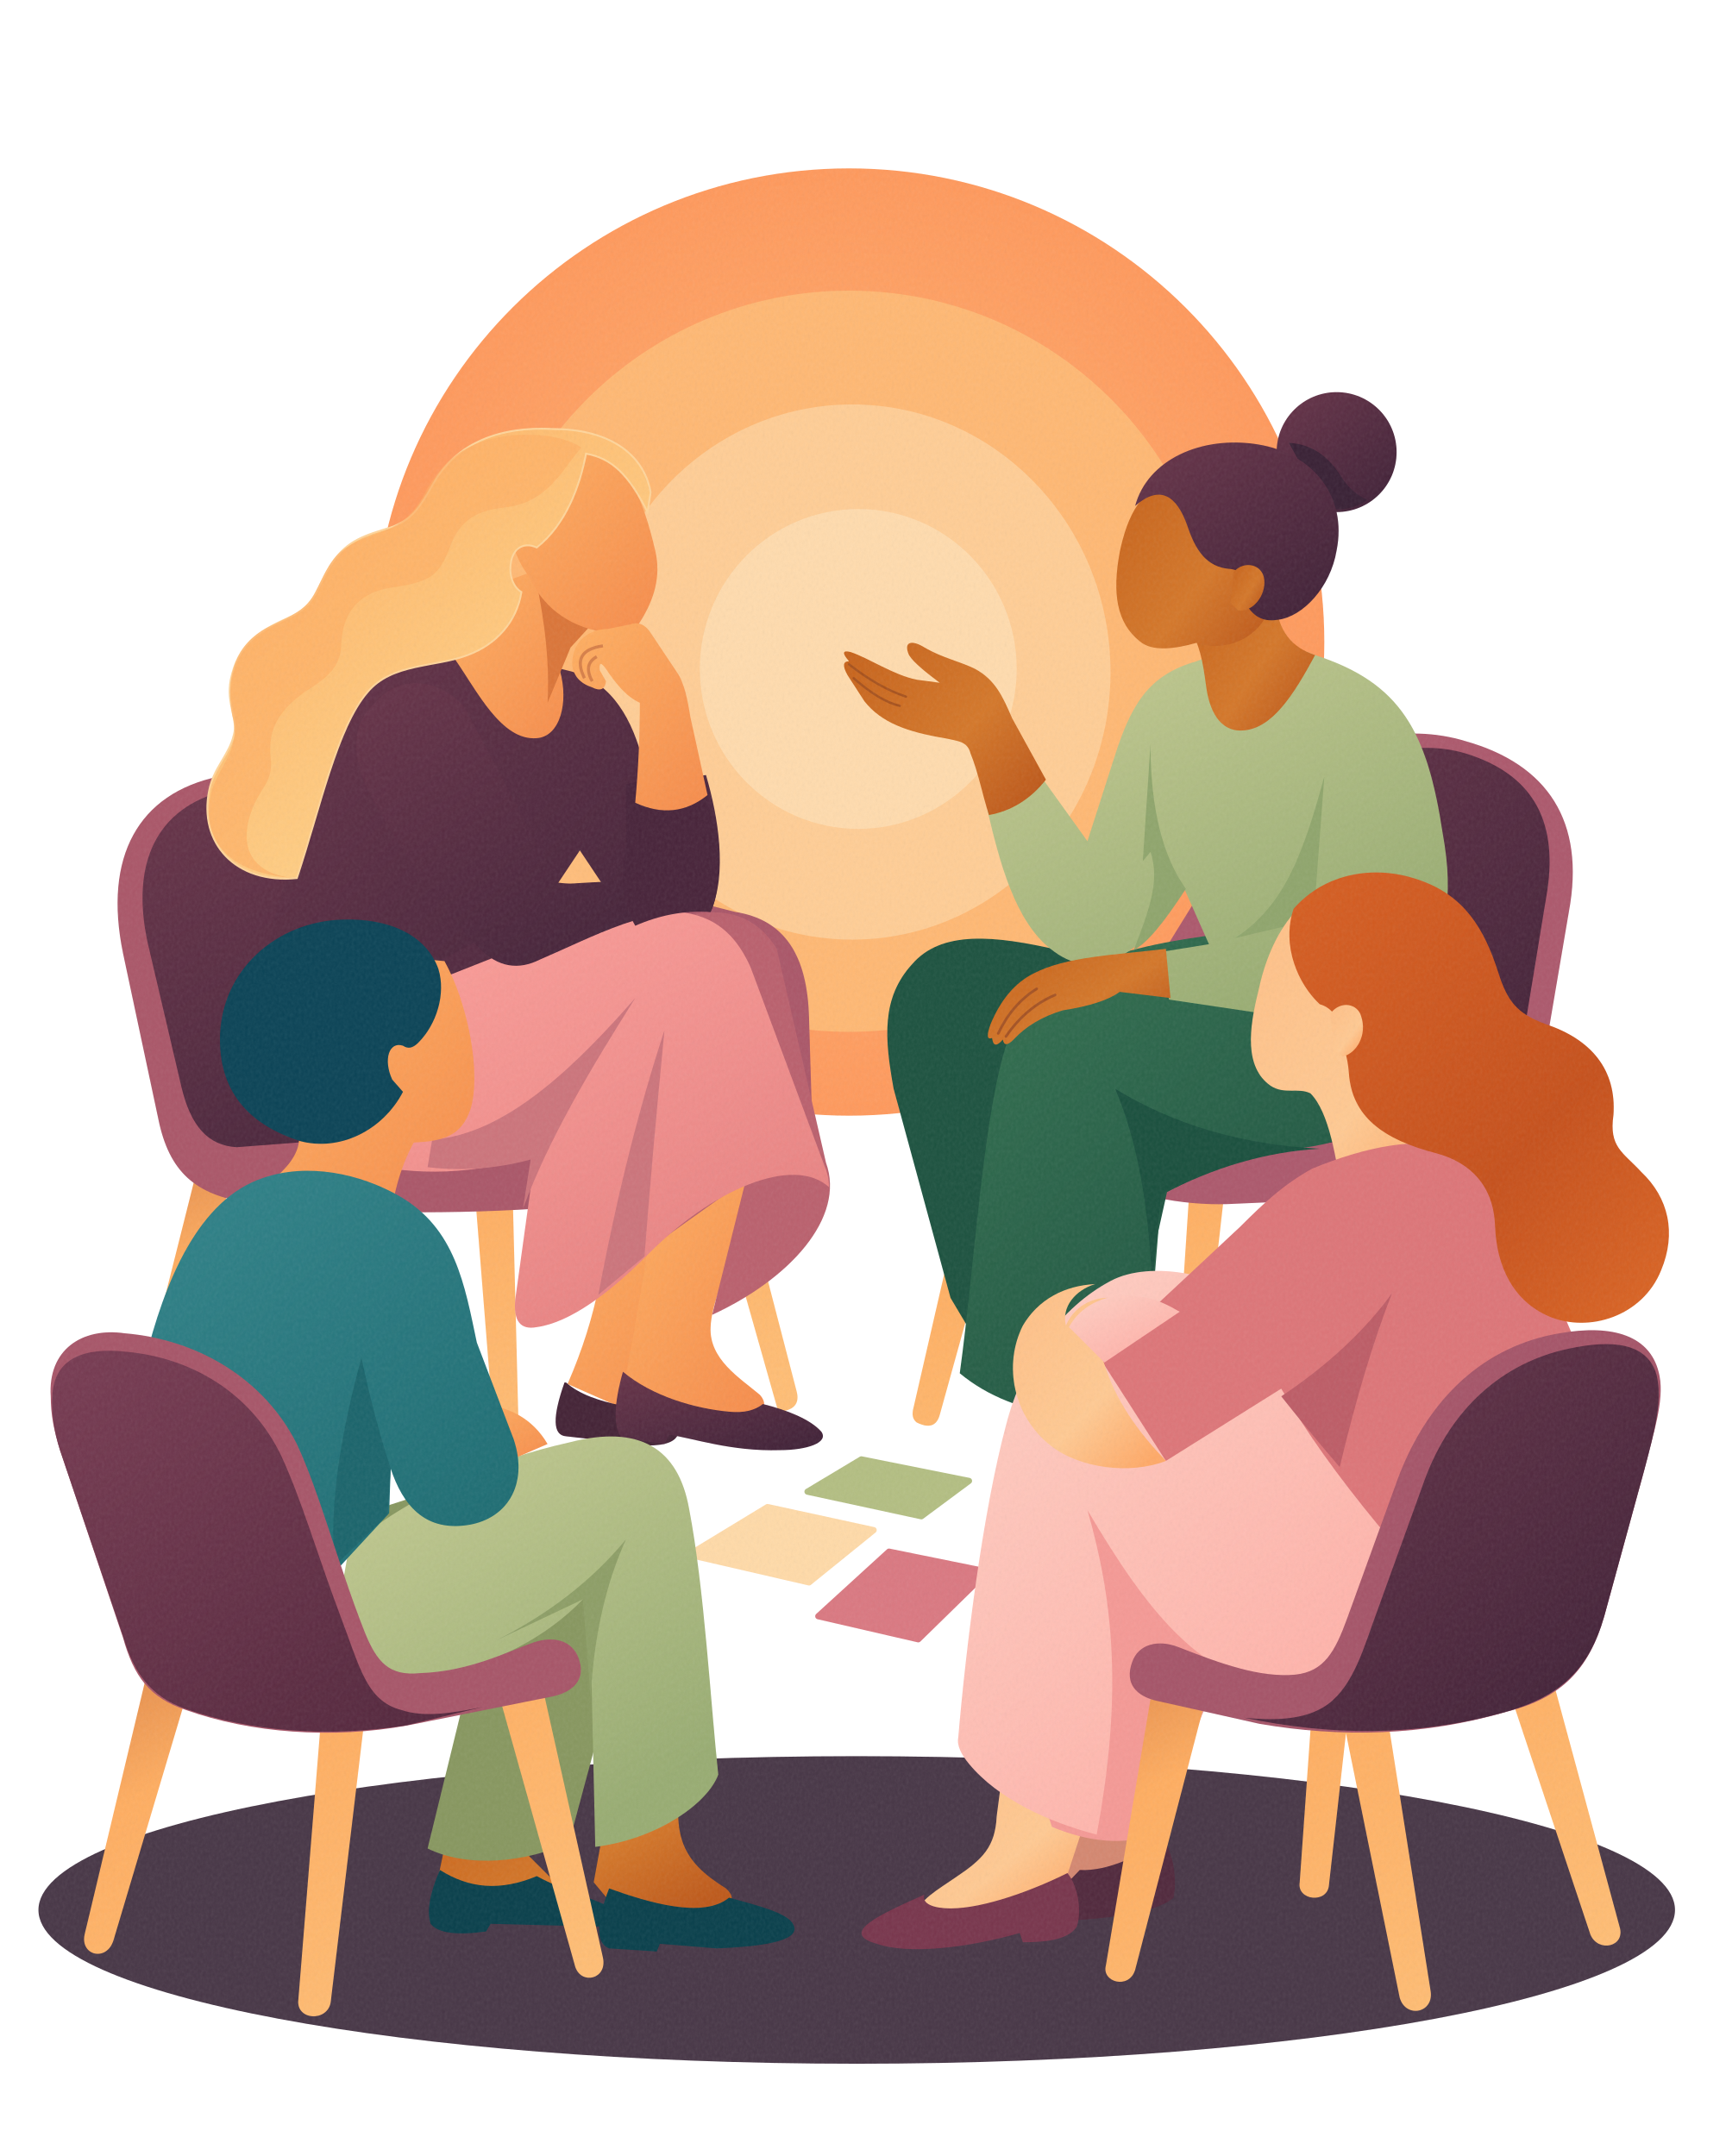
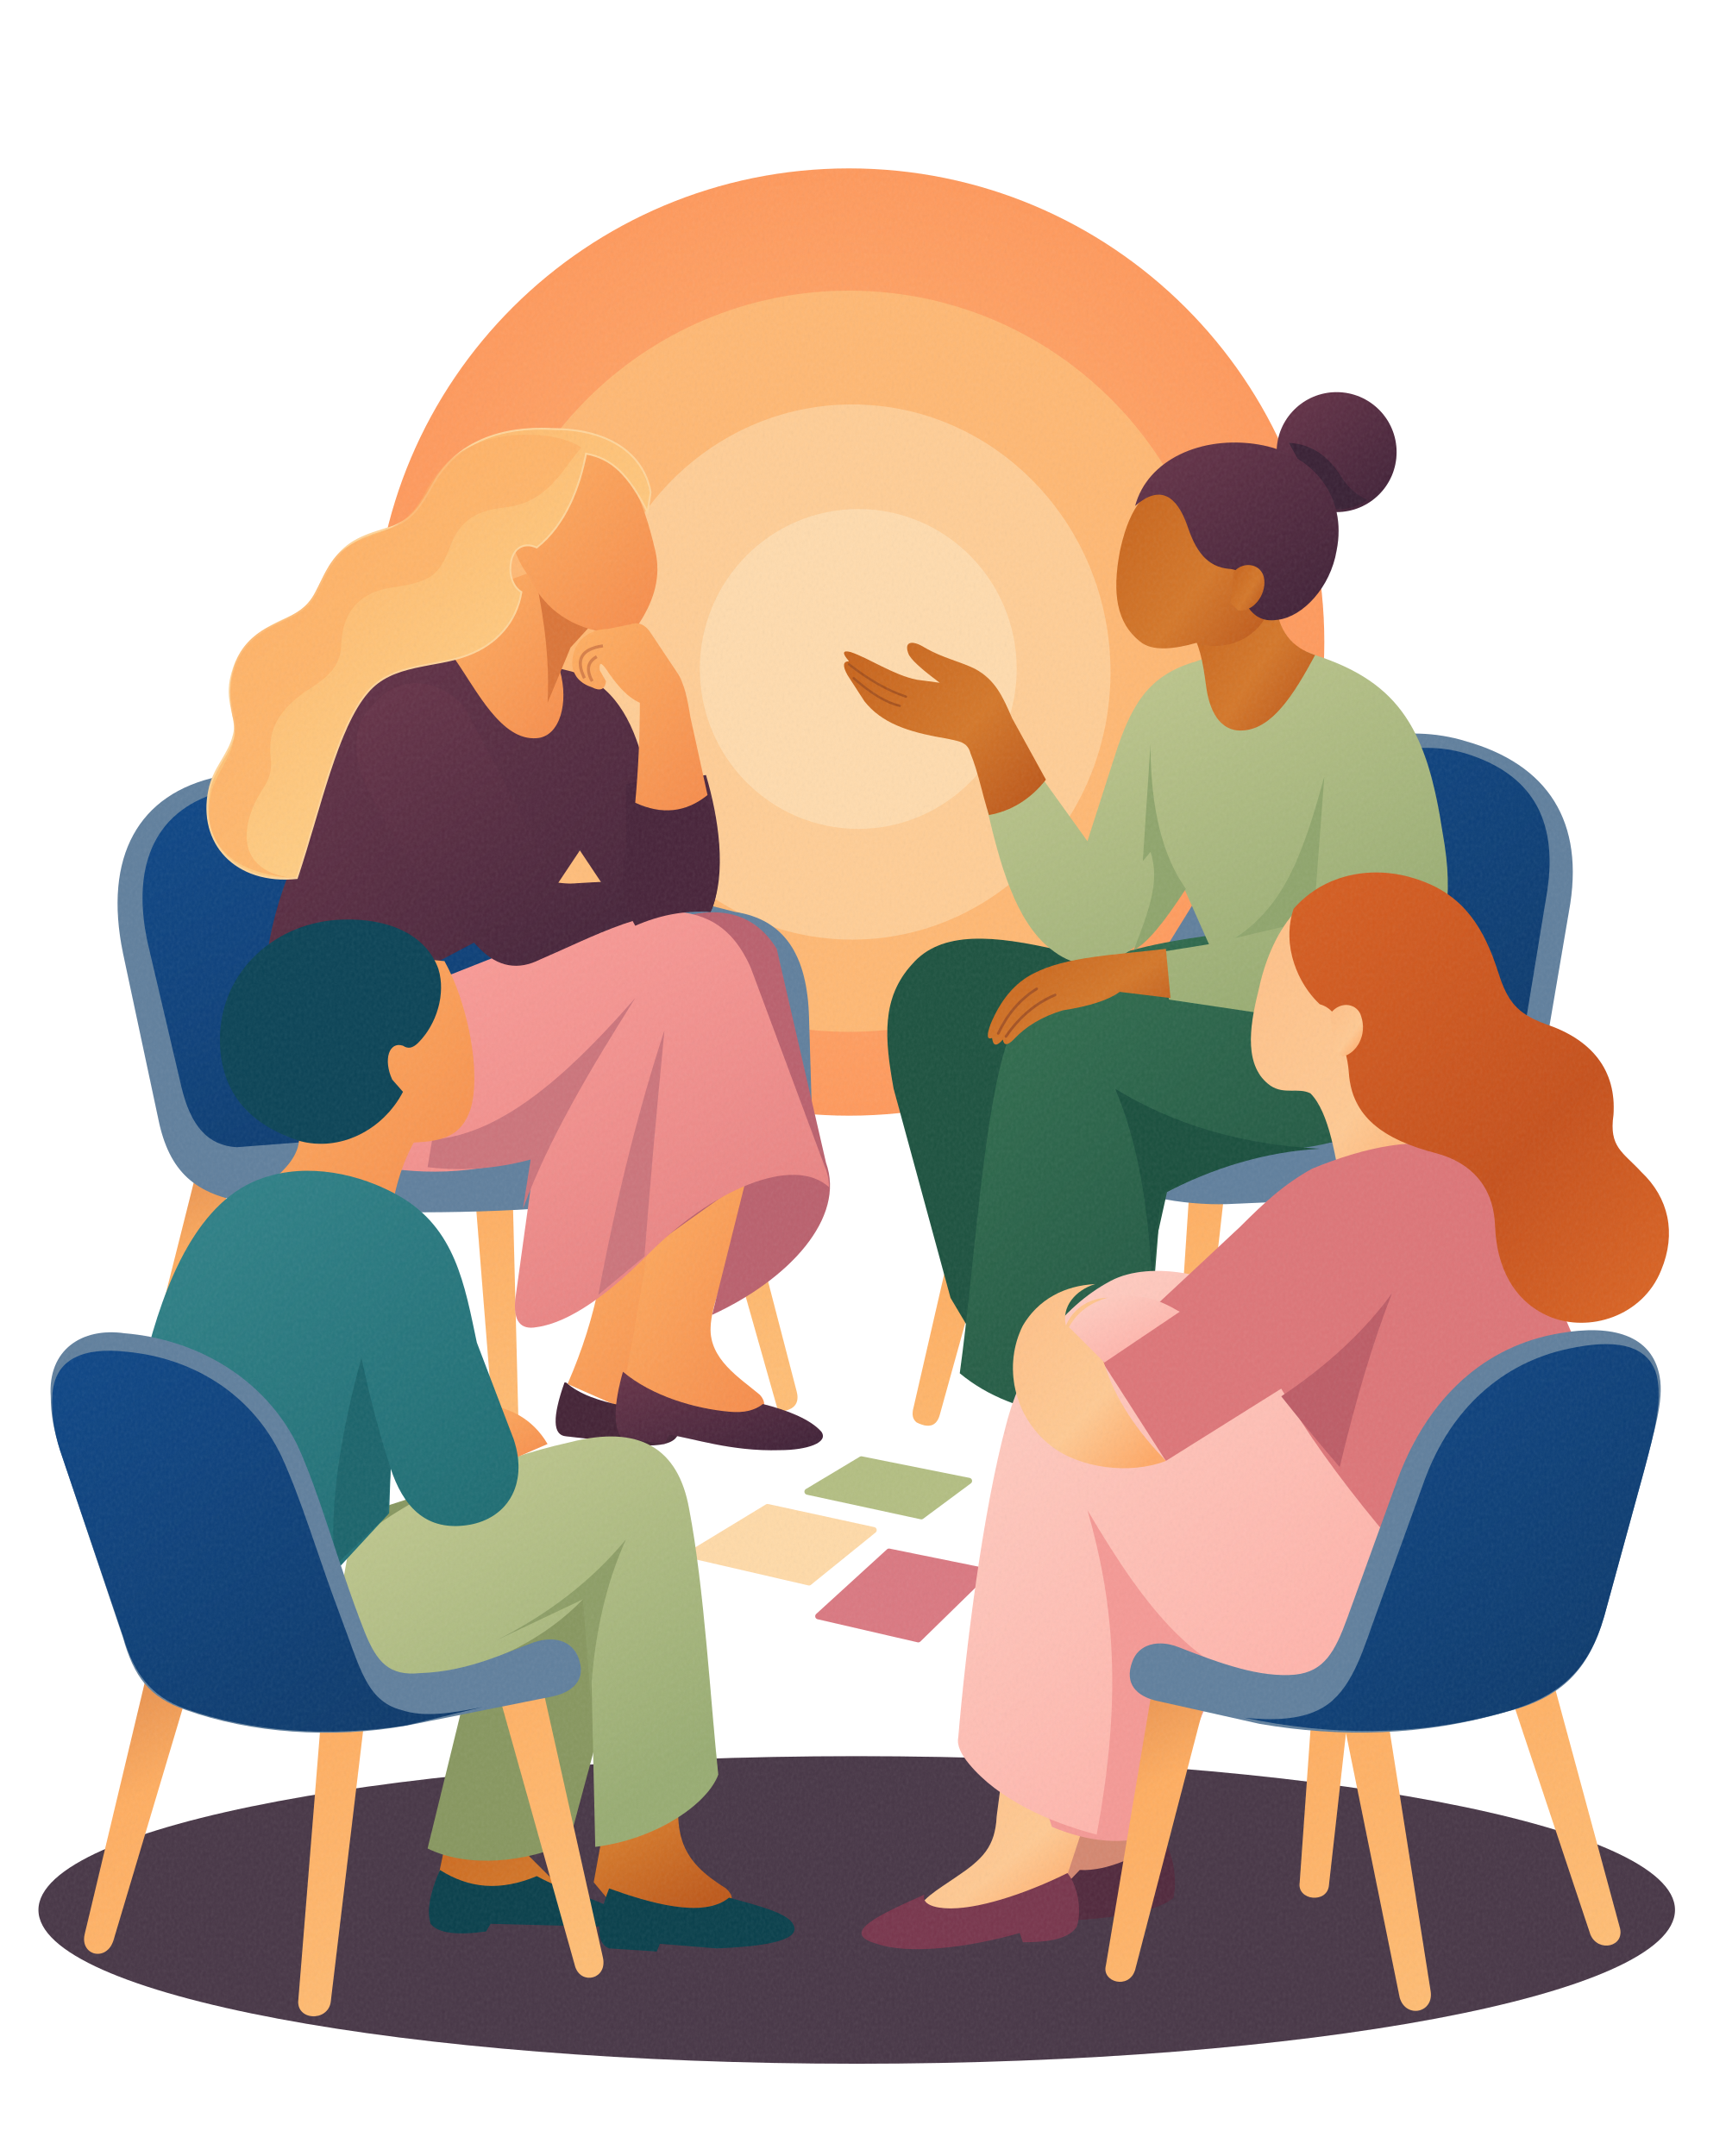
<svg xmlns="http://www.w3.org/2000/svg" viewBox="0 0 1122 1402" width="1122" height="1402" role="img" aria-labelledby="title desc">
  <defs>
    <linearGradient id="plum" x2=".85" y2="1">
      <stop stop-color="#673348" />
      <stop offset="1" stop-color="#402137" />
    </linearGradient>
-     <linearGradient id="velvet" x2=".8" y2="1">
-       <stop stop-color="#783b52" />
-       <stop offset="1" stop-color="#54273d" />
+     <linearGradient id="upholstery" x2=".8" y2="1">
+       <stop stop-color="#0D4687" />
+       <stop offset="1" stop-color="#0C396B" />
    </linearGradient>
    <linearGradient id="rose" x2=".72" y2="1">
      <stop stop-color="#ffa29c" />
      <stop offset="1" stop-color="#e78181" />
    </linearGradient>
    <linearGradient id="sage" x2=".6" y2="1">
      <stop stop-color="#c6cc93" />
      <stop offset="1" stop-color="#98ac72" />
    </linearGradient>
    <linearGradient id="forest" x2=".8" y2="1">
      <stop stop-color="#347150" />
      <stop offset="1" stop-color="#1b503f" />
    </linearGradient>
    <linearGradient id="gold" x2=".9" y2="1">
      <stop stop-color="#ffaf61" />
      <stop offset="1" stop-color="#f78d4c" />
    </linearGradient>
    <linearGradient id="umber" x2="1" y2=".8">
      <stop stop-color="#c66119" />
      <stop offset=".62" stop-color="#d47729" />
      <stop offset="1" stop-color="#be591a" />
    </linearGradient>
    <linearGradient id="peach" x2=".85" y2="1">
      <stop stop-color="#ffbf86" />
      <stop offset=".65" stop-color="#ffc992" />
      <stop offset="1" stop-color="#ffa967" />
    </linearGradient>
    <linearGradient id="blonde" x2=".8" y2="1">
      <stop stop-color="#ffad5e" />
      <stop offset="1" stop-color="#ffda92" />
    </linearGradient>
    <linearGradient id="copper" x2=".9" y2="1">
      <stop stop-color="#d65e21" />
      <stop offset=".65" stop-color="#c6501b" />
      <stop offset="1" stop-color="#d96323" />
    </linearGradient>
    <linearGradient id="linen" x2=".8" y2="1">
      <stop stop-color="#ffd0c4" />
      <stop offset="1" stop-color="#ffada5" />
    </linearGradient>
    <linearGradient id="wood" x2=".7" y2="1">
      <stop stop-color="#df8748" />
      <stop offset=".3" stop-color="#ffad60" />
      <stop offset="1" stop-color="#ffbd74" />
    </linearGradient>
    <linearGradient id="teal" x2=".8" y2="1">
      <stop stop-color="#31838a" />
      <stop offset="1" stop-color="#1d6c72" />
    </linearGradient>
    <radialGradient id="sun">
      <stop stop-color="#ffb373" />
      <stop offset="1" stop-color="#ff995c" />
    </radialGradient>
    <pattern id="paper" width="128" height="128" patternUnits="userSpaceOnUse">
      <path d="M0 0h128v128H0z" filter="url(#fibres)" />
    </pattern>
    <filter id="fibres" x="0" y="0" width="100%" height="100%">
      <feTurbulence type="fractalNoise" baseFrequency=".55 .38" numOctaves="3" stitchTiles="stitch" />
      <feColorMatrix type="saturate" values="0" />
    </filter>
  </defs>
  <g id="artwork">
    <g id="sunlight">
      <ellipse cx="552" cy="417.5" rx="309" ry="308" fill="url(#sun)" />
      <circle cx="552" cy="430" r="241" fill="#ffb873" />
      <ellipse cx="554" cy="437" rx="168" ry="174" fill="#ffcd95" />
      <ellipse cx="558" cy="435" rx="103" ry="104" fill="#ffdbad" />
    </g>
    <ellipse id="rug" cx="557" cy="1242" rx="532" ry="100" fill="#473646" />
    <g id="back-chairs">
      <g fill="url(#wood)">
        <path d="m132 745 23 9-43 137q-6 15-18 5zM308 766l25-2 4 158q-2 12-16 7zM461 759l18-4 39 150q3 12-12 13z" />
        <path d="m634 741 25 6-48 173q-3 11-15 5-4-3-2-10zM775 748l24 1-15 133-18 3zM951 733l22-6 18 151-18 6z" />
      </g>
-       <path fill="#aa5668" d="M142 505c-52 11-75 52-62 115l23 108c7 34 24 49 58 54 43 7 128 8 187 4l144-18c23-3 36-18 36-40l-2-66c-1-41-16-64-48-69l-202-51z" />
-       <path fill="url(#plum)" d="M147 514c-46 11-62 48-51 99l22 94c6 25 17 38 36 39l117-9 203-64-9-69-194-49z" />
-       <path fill="#ac586c" d="M825 508c44-28 89-38 128-26 53 15 78 52 67 111l-24 141c-5 29-28 41-61 43l-137 6c-29 1-66-6-82-18l20-113z" />
-       <path fill="url(#plum)" d="M841 515c41-24 79-35 112-25 42 13 60 42 53 89l-23 140-105 23-135 10z" />
+       <path fill="#607F9D" d="M142 505c-52 11-75 52-62 115l23 108c7 34 24 49 58 54 43 7 128 8 187 4l144-18c23-3 36-18 36-40l-2-66c-1-41-16-64-48-69l-202-51z" />
+       <path fill="url(#upholstery)" d="M147 514c-46 11-62 48-51 99l22 94c6 25 17 38 36 39l117-9 203-64-9-69-194-49z" />
+       <path fill="#607F9D" d="M825 508c44-28 89-38 128-26 53 15 78 52 67 111l-24 141c-5 29-28 41-61 43l-137 6c-29 1-66-6-82-18l20-113z" />
+       <path fill="url(#upholstery)" d="M841 515c41-24 79-35 112-25 42 13 60 42 53 89l-23 140-105 23-135 10z" />
    </g>
    <g id="listener-at-left">
      <path fill="url(#gold)" d="M399 765l80-14c-12 38-26 76-37 104l-39 60-34-15c20-46 25-82 30-135z" />
      <path fill="url(#gold)" d="M431 760l65-8c-6 43-33 85-34 111-1 21 19 33 32 44 9 10-5 17-23 15l-66-19c10-46 15-91 26-143z" />
      <path fill="#432235" d="M368 899c9 8 22 12 36 15l32 8 5 10q-2 8-20 8l-53-6q-13-1-1-35z" />
      <path fill="url(#plum)" d="M405 892c19 16 47 24 69 26 10 1 17-1 22-5 16 4 31 10 38 18 5 7-9 12-27 12-32 1-57-8-72-10l-3 6-28-4q-8-11 1-43z" />
      <path fill="#ba606d" d="M400 616q76-46 105 1l32 139c13 36-24 76-74 99l22-88-105 75z" />
      <path fill="url(#rose)" d="M185 672c66-17 154-61 209-74 57-14 80 0 94 31l48 129q3 7 3 14c-23-21-76 1-119 45-23 23-49 43-71 46q-16 3-14-18l13-94c-39 13-77 14-115 5-38-9-65-36-48-84z" />
      <path fill="#cc747b" d="M281 741c49-3 96-51 132-92-29 46-56 91-73 137l5-32q-33 9-67 5zM432 670q-8 82-13 147l-30 25q18-96 43-172z" />
      <path fill="url(#plum)" d="M187 570c13-63 24-112 60-129l55-21 67 16c26 6 40 27 48 55l16 98-53 3-33-31-37 51-104 55-32 37c-5-53-4-89 13-134z" />
      <path fill="#ffbd7a" d="m363 574 14-21 16 24z" />
      <path fill="url(#gold)" d="M301 388l50-18 25 30-12 36c6 21 0 43-15 44-23 2-39-31-53-51z" />
      <path fill="#db7538" d="M348 375l44 23-21 23-15 36q2-36-8-82z" />
      <path fill="url(#gold)" d="M337 294c26-12 55-5 72 18 8 12 13 29 17 46 4 17-1 32-9 45-5 9-13 10-25 8-24-4-40-18-48-36-16-21-18-51-7-81z" />
      <path fill="url(#blonde)" stroke="#ffd59a" stroke-width="1.2" d="M193 571c-40 4-64-23-57-57 3-15 13-23 16-36 3-10-5-20-2-36 5-23 17-31 37-40 20-9 18-20 29-36 10-15 22-18 38-23 14-5 19-13 28-29 15-26 43-37 78-35 33 0 58 14 63 41l-2 13c-12-24-23-35-40-38-4 21-13 46-32 61-9-4-16 1-17 11-1 8 2 15 7 18-3 19-16 34-35 41-21 8-49 5-65 24-20 23-31 76-46 121z" />
      <path fill="#ffae62" opacity=".64" d="M192 571c-27-2-37-19-29-42 5-16 15-20 13-36-2-20 6-31 22-43 20-12 24-20 24-34 2-20 13-31 33-34 28-4 31-9 39-30 7-15 17-20 34-22 28-3 37-24 50-39-12-8-33-10-52-7-27 5-40 18-51 39-10 17-19 20-35 26-24 8-26 19-35 36-6 12-15 15-29 22-21 10-30 30-25 58 6 21-7 31-13 48-8 28 5 55 54 58z" />
      <path fill="url(#plum)" d="M243 458c17-21 44-16 59 2l61 115 36-2 15-63 45-6c8 27 14 64 3 89-39-5-76 16-111 31-14 7-27 5-39-7-26-26-58-73-73-104-9-18-12-41 4-55z" />
      <path fill="#472339" d="M407 510l8-2 40-3c9 25 17 68 7 88-17-1-33 2-49 9-10-17-9-33-6-52z" />
      <path fill="url(#gold)" d="M413 522c2-22 3-43 3-65-9-4-16-13-22-22q-5-7-4 1l4 7q-1 8-9 4-12-4-13-15c0-16 12-23 23-23l15-3q8-3 14 7l16 24c5 7 7 18 9 30l11 50q-21 17-47 5z" />
      <path fill="none" stroke="#d77f48" stroke-width="2" d="M380 441q-9-18 12-21m-7 23q-6-11 3-16" />
    </g>
    <g id="speaker">
      <path fill="#1c523f" d="M689 618c-43-10-77-13-96 9-20 22-18 48-12 81l37 136 41 69 74-22 48-216z" />
      <path fill="url(#forest)" d="M775 610c43-7 88-8 111 17 23 24 18 67 1 105-18 17-58 14-87 22l-45 23-7 87-54 57c-29-4-52-13-70-28 10-73 15-168 31-216 12-36 53-57 120-67z" />
      <path fill="#194f3d" d="M725 708q57 35 133 39-52 3-103 30l-6 59q-3-79-24-128z" />
      <path fill="url(#sage)" d="M778 430c-32 9-43 29-54 64l-17 53-28-39-37 19c8 34 18 72 41 90 27 22 57 8 87-39l16 36-31 5 5 31 74 11 89-32c16-17 23-43 15-87-10-66-27-98-83-116l-34-13z" />
      <path fill="#8fa56c" d="M748 484c0 42 8 73 23 94-15 23-25 35-34 40 11-28 17-46 11-64l-5 6zM861 505c-14 51-26 84-58 105l51-12z" />
      <path fill="url(#umber)" d="M773 408c7 11 9 22 11 37 2 17 9 31 24 30 19-1 33-23 47-49-15-5-24-15-26-36l-43-13z" />
      <path fill="url(#umber)" d="M764 311c25-10 58 2 68 26 8 20 1 54-14 71-12 13-30 14-40 10-14 4-29 6-37-1-15-12-18-31-13-58 5-24 14-42 36-48z" />
      <circle cx="869" cy="294" r="39" fill="url(#plum)" />
      <path fill="#382034" d="M838 288q21 1 34 22 7 11 17 15-13 9-28 5z" />
      <path fill="url(#plum)" d="M738 329c8-30 43-46 80-40 36 6 58 34 51 69-4 24-22 43-38 45-12 2-18-4-23-14 5-12 0-18-8-19-16-1-23-13-28-28-7-20-18-27-34-13z" />
      <path fill="url(#umber)" d="M802 372c7-8 19-5 20 5 1 10-7 21-17 20l-5-5z" />
      <path fill="url(#umber)" d="M643 530c-4-12-7-28-12-40-2-8-8-8-17-10-24-4-41-10-52-24l-11-17q-5-9 1-9-7-8 1-6c12 4 28 15 43 18l15 2c-8-6-17-13-20-18-4-9 2-10 10-5 12 7 23 9 33 14 13 7 18 18 24 32l22 40q-15 19-37 23z" />
      <path fill="none" stroke="#a6511c" stroke-width="1.5" stroke-linecap="round" d="M552 432q19 15 37 21m-34-12q17 15 30 18" />
      <path fill="url(#umber)" d="M758 617l3 32-33-4q-11 8-37 12-20 6-32 19-6 6-7 0-6 7-7-1-5 2-1-9 10-24 28-33c21-11 53-12 86-16z" />
      <path fill="none" stroke="#a45223" stroke-width="1.7" stroke-linecap="round" d="M649 672q9-19 25-29m-20 31q13-19 32-27" />
    </g>
    <g id="floor-cards" stroke-linejoin="round" stroke-width="4">
      <path fill="#b3be82" stroke="#b3be82" d="m525 970 35-21 70 14-31 23z" />
      <path fill="#ffdaa8" stroke="#ffdaa8" d="m448 1011 51-31 69 15-42 34z" />
      <path fill="#da7881" stroke="#da7881" d="m532 1051 46-42 64 13-45 44z" />
    </g>
    <g id="front-left-listener">
      <path fill="url(#umber)" d="m296 1168 52 7-4 32 19 19-60 12-19-13zM396 1169l47-14c-6 39 0 55 29 73q11 10-10 16l-66-8-10-12z" />
      <path fill="#083f4b" d="M286 1216c19 12 39 14 63 4 18 10 40 15 53 23l-5 10-78-2-3 5q-29 4-36-5-4-12 6-35zM396 1228c25 9 61 20 78 6 18 5 39 10 42 18 5 11-25 14-50 15l-37-3-2 5-31-2q-13-5 0-39z" />
      <path fill="#87975f" d="M235 985c53-19 101-31 140-32l43 67-48 178c-27 13-66 17-92 4l33-135-80 21z" />
      <path fill="url(#sage)" d="M227 1006c38-33 93-57 143-68 46-12 71 4 78 43 10 52 14 127 19 173-7 19-40 42-80 47l-3-134-5-27c-30 31-72 48-113 52l-50-25z" />
      <path fill="#8d9e66" d="M322 1067q52-26 85-66-20 44-23 103l-5-64z" />
      <path fill="url(#gold)" d="M193 731c4 12 0 22-12 33l-4 22 75 17c3-22 7-42 17-60 19-1 31-4 37-22 7-24-2-69-17-96l-63-6z" />
      <path fill="#0a4356" d="M195 742c-31-10-52-30-52-66 0-45 37-77 80-78 30-1 54 10 62 32 5 16-1 36-13 48-4 4-7 4-10 2-9-3-13 9-7 22l7 8c-13 25-41 39-67 32z" />
      <path fill="url(#gold)" d="M311 913c19 1 35 9 45 26l-30 13-23-9z" />
      <path fill="url(#teal)" d="M94 886c13-53 35-106 77-120 29-10 63-3 89 12 36 21 42 57 50 95l24 63c10 30-5 53-32 56-26 3-40-13-48-37l-1 29-36 39-67-37z" />
      <path fill="#1a646b" d="M235 883q8 38 19 72l-2 30-34 33c-5-38 5-92 17-135z" />
    </g>
    <g id="front-right-listener">
      <path fill="url(#peach)" d="m654 1135 59 11-13 76-32 22-69-1c-4-6 12-15 22-22 18-12 26-20 27-40z" />
      <path fill="#d48770" d="m720 1140 47 4-13 68-34 18-28-5z" />
      <path fill="#50283c" d="M702 1216c19 1 39-10 55-19 7 11 8 28 6 37-11 10-45 14-71 15l-10-12z" />
      <path fill="#78354c" d="M601 1232c-2 6 6 9 17 9 22 0 54-12 76-23 8 10 9 27 6 35-6 9-22 10-35 10l-2-6c-35 10-73 14-93 7-25-7 2-19 31-32z" />
      <path fill="#f59995" d="M701 914c33-35 73-62 122-69l73 85-80 123c-35 46-45 98-66 140-19 7-42 5-66-5l-28-80z" />
      <path fill="url(#linen)" d="M623 1130c5-59 16-147 31-203 11-43 36-77 68-94 26-14 75-5 105 21 31 28 54 82 89 125l-33 95c-10 23-25 32-56 24-49-12-80-48-120-116 17 59 23 120 6 211-31-8-64-23-83-46-5-6-8-12-7-17z" />
      <path fill="url(#peach)" d="M841 594c24-24 62-25 89-7l28 141-25 41-60 13c-4-29-9-59-21-71-8-4-17 1-26-5-17-12-14-37-8-61 4-19 11-37 23-51z" />
      <path fill="#dd7578" d="M853 760c34-14 70-22 95-12 26 10 46 43 58 82l24 56-103 98-30 9c-28-34-48-62-64-90l-75 47-43-67 91-85c17-17 29-28 47-38z" />
      <path fill="#bd5c66" d="M833 908q45-30 72-67-18 46-34 113-19-22-38-46z" />
      <path fill="url(#peach)" d="M717 884c8 27 23 47 41 66-23 9-56 5-75-10-24-19-31-52-18-78 10-17 27-26 47-27-13 4-22 15-19 27 5-12 17-19 30-18l16 4-21 20z" />
      <path fill="url(#linen)" d="M695 863c8-15 26-23 45-20 11 1 20 6 27 10l-49 33z" />
      <path fill="url(#copper)" d="M841 591c20-23 52-29 81-19 30 10 43 32 52 60 6 19 12 27 31 34 30 10 46 30 44 59-3 21 6 24 18 37 18 17 23 40 13 64-12 30-47 41-73 30-23-10-34-32-35-59-1-26-16-41-38-47-35-9-55-24-57-52-1-12-3-18-9-24 4-9 0-18-10-21-14-13-25-38-17-62z" />
      <path fill="url(#peach)" d="M865 659c7-9 18-6 20 2 4 12-3 24-12 26l-6-5z" />
    </g>
    <g id="foreground-chairs">
      <g fill="url(#wood)">
        <path d="m97 1082 28 8-51 171c-4 15-22 11-19-3zM210 1102l29-1-24 201c-2 13-23 12-21-2zM321 1090l29-5 42 188c3 14-14 18-18 6z" />
        <path d="m752 1081 37 4-51 196c-4 13-22 8-19-3zM854 1097l24 4-14 125c-1 12-21 10-19-2zM870 1102l29-5 31 197c3 15-16 19-20 5zM975 1081l29-9 49 181c4 13-14 17-19 5z" />
      </g>
-       <path fill="#a75568" d="M33 908c-2-30 20-45 48-41 48 4 91 30 112 72 15 32 27 79 44 122 8 20 16 29 36 27 32-1 57-14 74-20 15-5 27 0 30 13 3 11-4 19-17 22l-95 19c-49 9-102 5-144-10-24-8-34-22-41-47L39 943c-4-13-6-23-6-35z" />
-       <path fill="url(#velvet)" d="M34 908c1-25 21-32 48-29 44 4 82 28 101 68 13 28 24 66 38 103 13 34 17 56 40 62 15 5 33 2 53-2l-50 12c-51 8-102 4-144-11-22-8-33-23-40-47L39 943q-6-19-5-35z" />
-       <path fill="#a55468" d="M736 1081c4-12 17-15 30-10 28 11 53 20 76 18 19-2 26-15 34-37l33-91c20-53 57-86 105-94 34-6 60 1 65 28 3 16-4 37-10 61l-26 95c-10 35-28 53-63 62-55 16-108 17-161 8l-67-15c-13-3-21-11-16-25z" />
-       <path fill="url(#plum)" d="M1077 894c-6-21-29-23-57-17-43 9-77 39-94 86l-34 94c-8 23-16 46-35 55-12 6-29 7-48 5 57 12 112 12 167-3 38-10 57-28 67-63l26-95c7-26 12-46 8-62z" />
+       <path fill="#607F9D" d="M33 908c-2-30 20-45 48-41 48 4 91 30 112 72 15 32 27 79 44 122 8 20 16 29 36 27 32-1 57-14 74-20 15-5 27 0 30 13 3 11-4 19-17 22l-95 19c-49 9-102 5-144-10-24-8-34-22-41-47L39 943c-4-13-6-23-6-35z" />
+       <path fill="url(#upholstery)" d="M34 908c1-25 21-32 48-29 44 4 82 28 101 68 13 28 24 66 38 103 13 34 17 56 40 62 15 5 33 2 53-2l-50 12c-51 8-102 4-144-11-22-8-33-23-40-47L39 943q-6-19-5-35z" />
+       <path fill="#607F9D" d="M736 1081c4-12 17-15 30-10 28 11 53 20 76 18 19-2 26-15 34-37l33-91c20-53 57-86 105-94 34-6 60 1 65 28 3 16-4 37-10 61l-26 95c-10 35-28 53-63 62-55 16-108 17-161 8l-67-15c-13-3-21-11-16-25z" />
+       <path fill="url(#upholstery)" d="M1077 894c-6-21-29-23-57-17-43 9-77 39-94 86l-34 94c-8 23-16 46-35 55-12 6-29 7-48 5 57 12 112 12 167-3 38-10 57-28 67-63l26-95c7-26 12-46 8-62z" />
    </g>
  </g>
  <mask id="paper-cutout" maskUnits="userSpaceOnUse" x="0" y="0" width="1122" height="1402" style="mask-type:alpha">
    <use href="#artwork" />
  </mask>
  <path d="M25 109h1065v1234H25z" fill="url(#paper)" opacity=".095" mask="url(#paper-cutout)" pointer-events="none" />
</svg>
